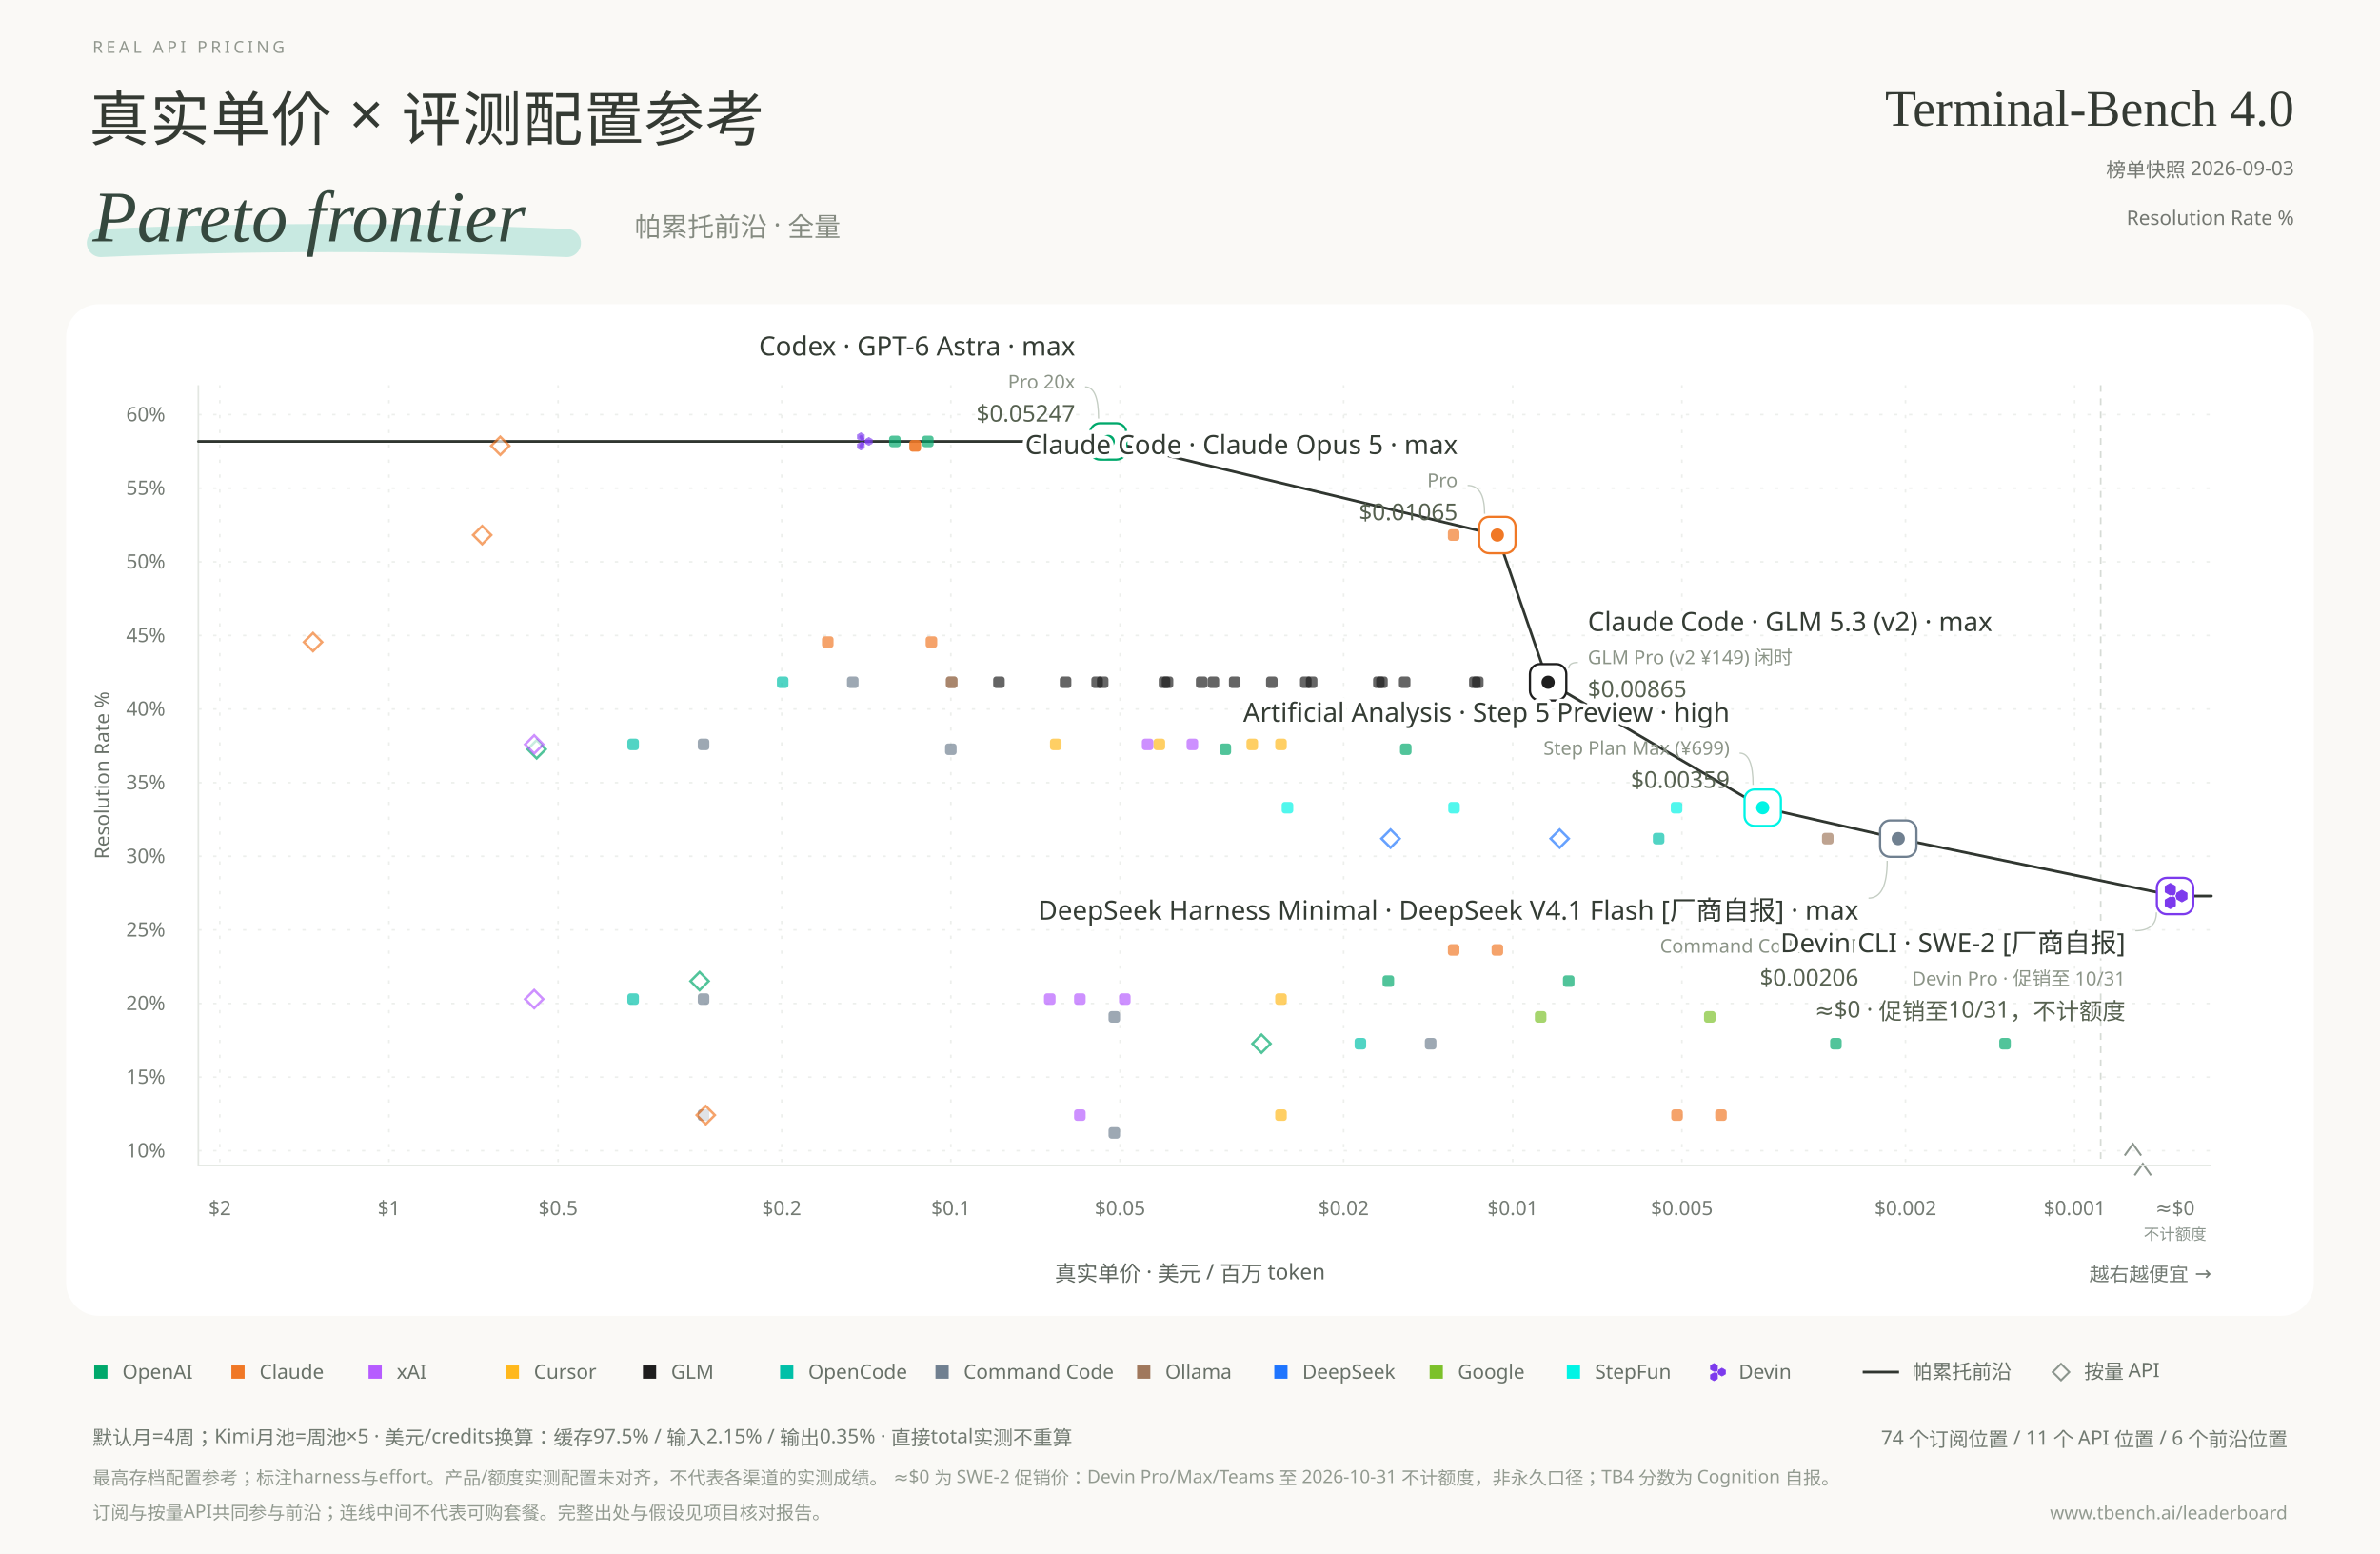
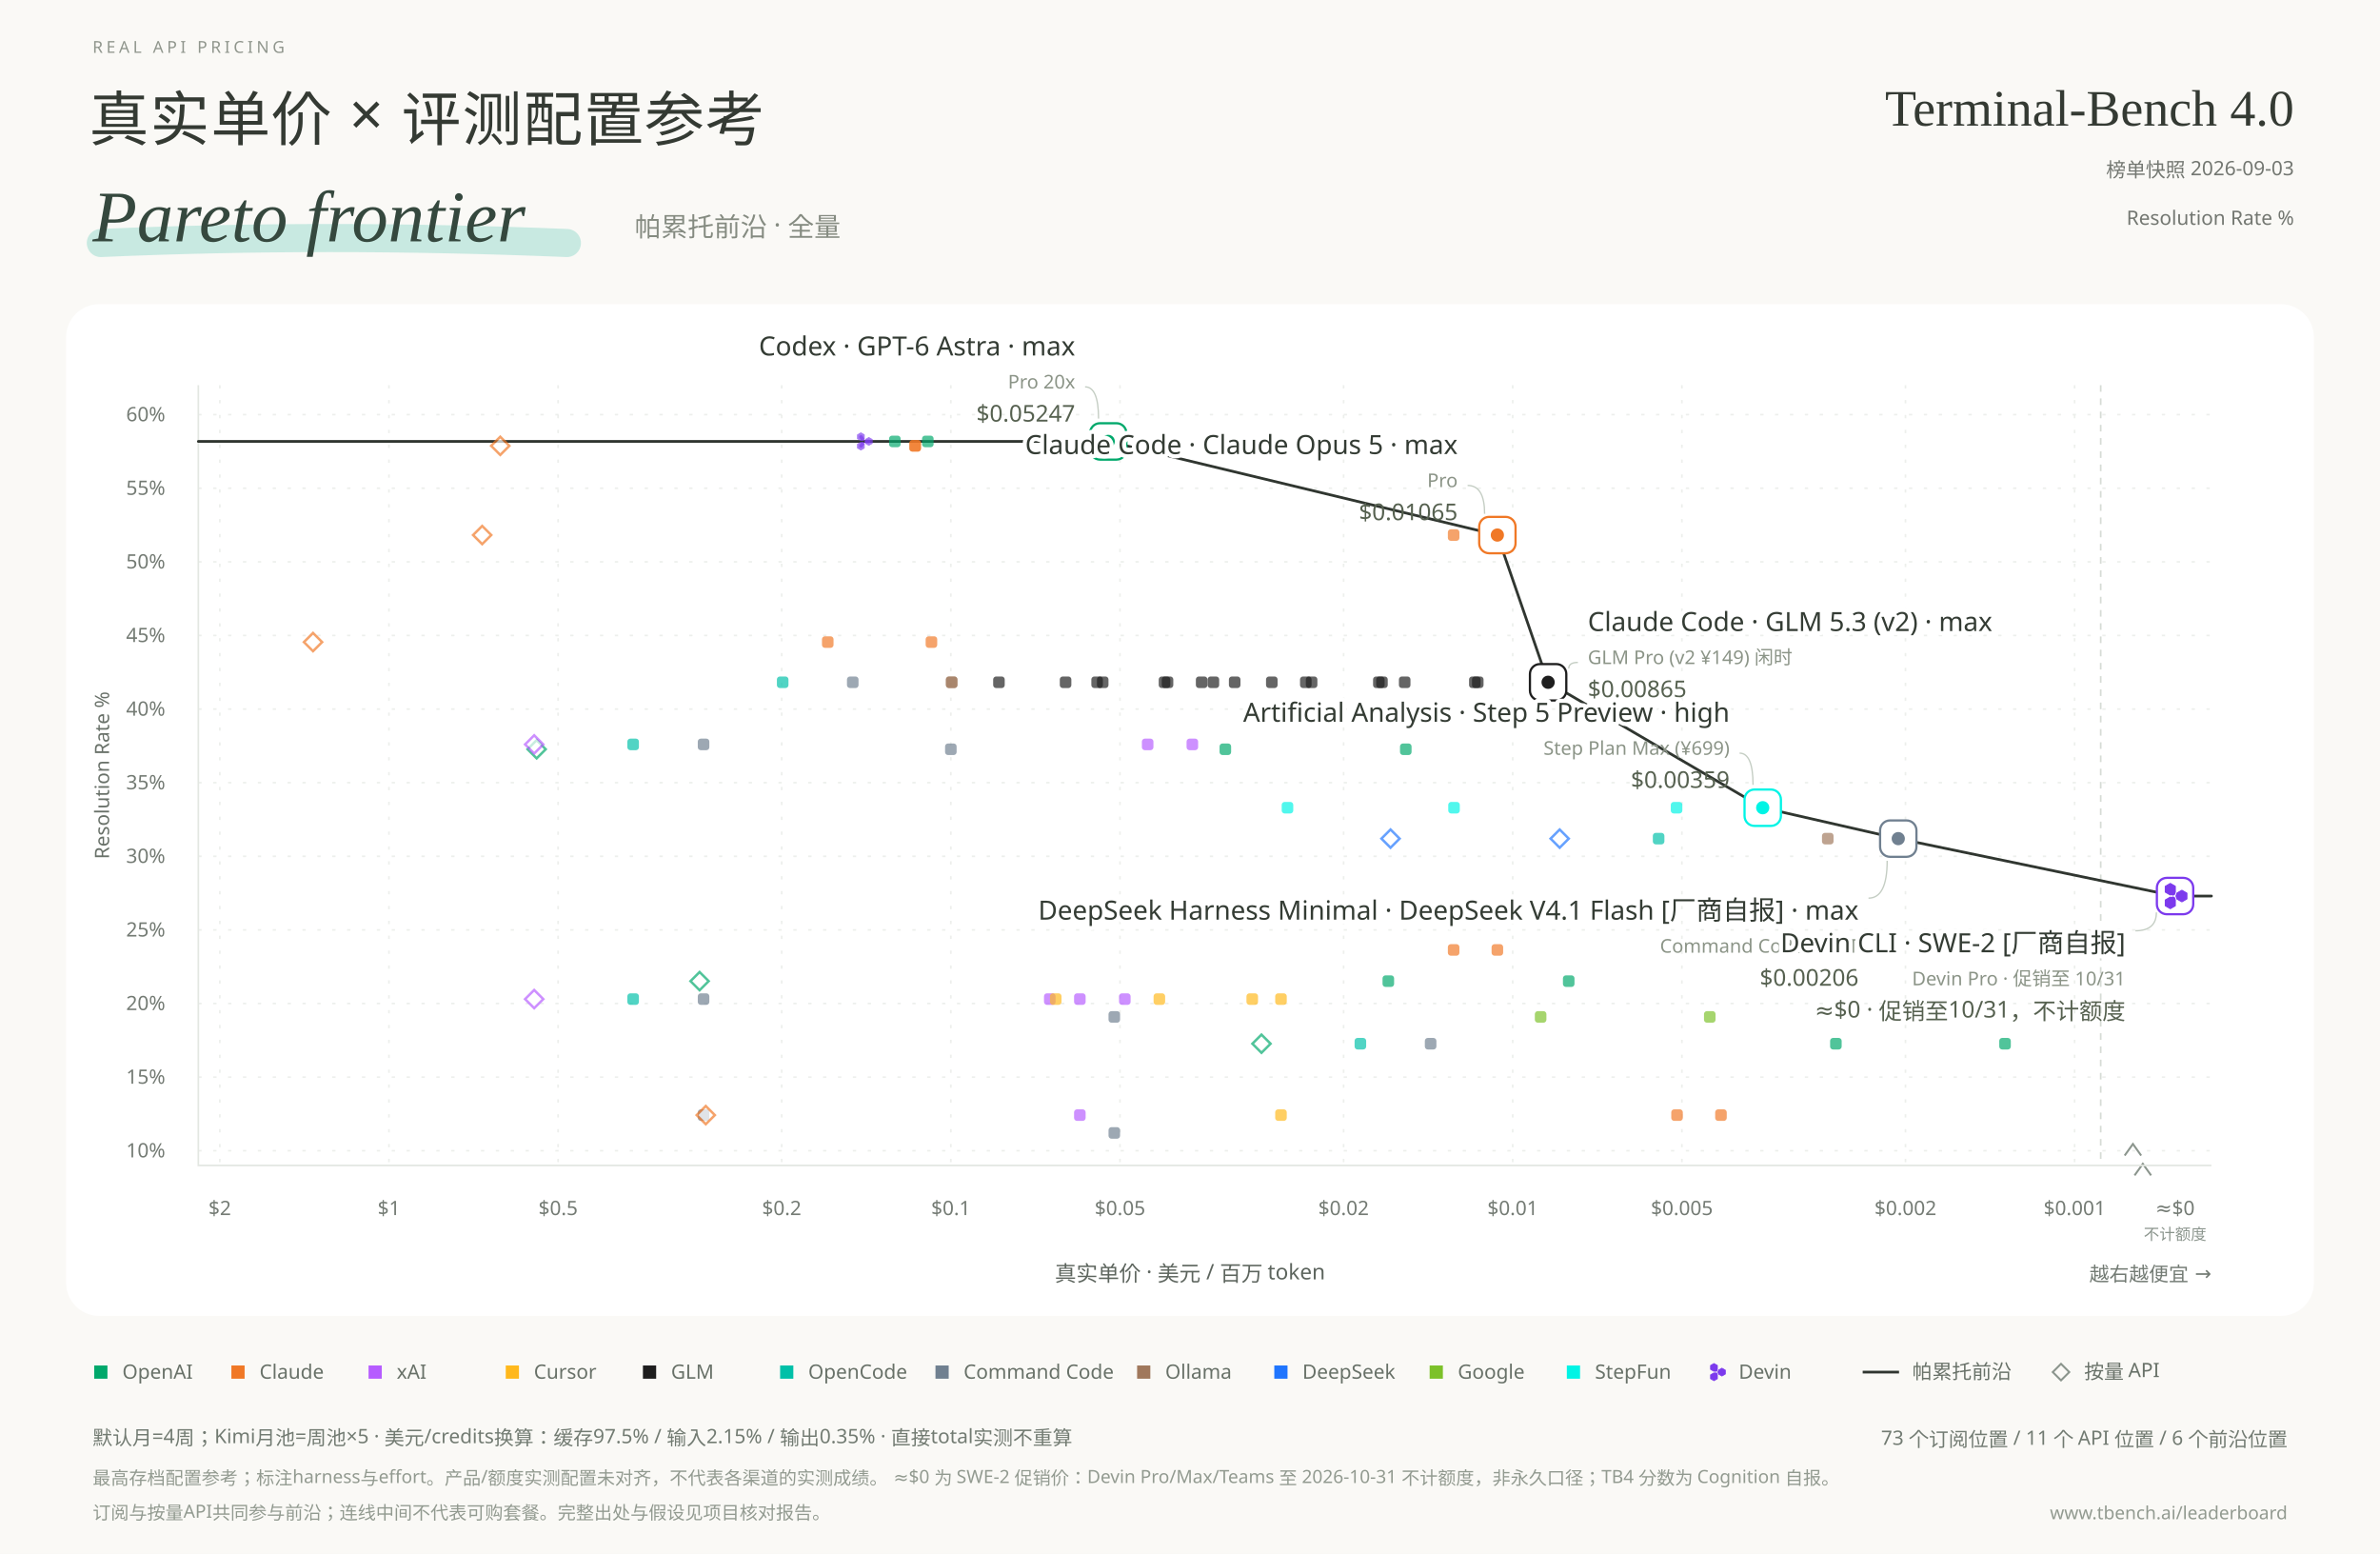
<svg xmlns="http://www.w3.org/2000/svg" width="1440" height="940" viewBox="0 0 1440 940" role="img" aria-labelledby="title desc">
  <style>text{font-family:"Microsoft YaHei","Segoe UI",sans-serif} .serif{font-family:"Times New Roman",serif} .number{font-family:"Segoe UI",sans-serif;font-variant-numeric:tabular-nums} .label-name{paint-order:stroke;stroke:#fff;stroke-width:5px;stroke-linejoin:round} .point:hover{opacity:1}</style>
  <rect width="1440" height="940" fill="#FAF9F6" />
  <text x="56.000" y="32.000" font-size="10" fill="#90968D" text-anchor="start" font-weight="400" letter-spacing="2.1">REAL API PRICING</text>
  <text x="54.000" y="85.000" font-size="36" fill="#343A33" text-anchor="start" font-weight="300" letter-spacing=".8">真实单价 × 评测配置参考</text>
  <path d="M61 147 Q197 141 343 147" stroke="#9FDDD0" stroke-width="17" stroke-linecap="round" opacity=".55" fill="none" />
  <text x="56.000" y="146.000" font-size="44" fill="#35483E" text-anchor="start" font-weight="400" class="serif" font-style="italic">Pareto frontier</text>
  <text x="384.000" y="143.000" font-size="16" fill="#858B81" text-anchor="start" font-weight="300">帕累托前沿 · 全量</text>
  <text x="1388.000" y="76.000" font-size="31" fill="#343A33" text-anchor="end" font-weight="400" class="serif">Terminal-Bench 4.0</text>
  <text x="1388.000" y="107.000" font-size="12" fill="#737771" text-anchor="end" font-weight="400">榜单快照  2026-09-03</text>
  <text x="1388.000" y="136.000" font-size="12" fill="#737771" text-anchor="end" font-weight="400">Resolution Rate %</text>
  <rect x="40" y="184" width="1360" height="612" rx="20" fill="#FFFFFF" />
  <path d="M1255.232 233V705" stroke="#E8EBE7" stroke-dasharray="2 7" opacity=".8" />
  <text x="1255.232" y="735.000" font-size="12" fill="#747B74" text-anchor="middle" font-weight="400" class="number">$0.001</text>
  <path d="M1152.892 233V705" stroke="#E8EBE7" stroke-dasharray="2 7" opacity=".8" />
  <text x="1152.892" y="735.000" font-size="12" fill="#747B74" text-anchor="middle" font-weight="400" class="number">$0.002</text>
  <path d="M1017.606 233V705" stroke="#E8EBE7" stroke-dasharray="2 7" opacity=".8" />
  <text x="1017.606" y="735.000" font-size="12" fill="#747B74" text-anchor="middle" font-weight="400" class="number">$0.005</text>
  <path d="M915.266 233V705" stroke="#E8EBE7" stroke-dasharray="2 7" opacity=".8" />
  <text x="915.266" y="735.000" font-size="12" fill="#747B74" text-anchor="middle" font-weight="400" class="number">$0.01</text>
  <path d="M812.926 233V705" stroke="#E8EBE7" stroke-dasharray="2 7" opacity=".8" />
  <text x="812.926" y="735.000" font-size="12" fill="#747B74" text-anchor="middle" font-weight="400" class="number">$0.02</text>
  <path d="M677.640 233V705" stroke="#E8EBE7" stroke-dasharray="2 7" opacity=".8" />
  <text x="677.640" y="735.000" font-size="12" fill="#747B74" text-anchor="middle" font-weight="400" class="number">$0.05</text>
  <path d="M575.300 233V705" stroke="#E8EBE7" stroke-dasharray="2 7" opacity=".8" />
  <text x="575.300" y="735.000" font-size="12" fill="#747B74" text-anchor="middle" font-weight="400" class="number">$0.1</text>
  <path d="M472.960 233V705" stroke="#E8EBE7" stroke-dasharray="2 7" opacity=".8" />
  <text x="472.960" y="735.000" font-size="12" fill="#747B74" text-anchor="middle" font-weight="400" class="number">$0.2</text>
  <path d="M337.674 233V705" stroke="#E8EBE7" stroke-dasharray="2 7" opacity=".8" />
  <text x="337.674" y="735.000" font-size="12" fill="#747B74" text-anchor="middle" font-weight="400" class="number">$0.5</text>
  <path d="M235.334 233V705" stroke="#E8EBE7" stroke-dasharray="2 7" opacity=".8" />
  <text x="235.334" y="735.000" font-size="12" fill="#747B74" text-anchor="middle" font-weight="400" class="number">$1</text>
  <path d="M132.994 233V705" stroke="#E8EBE7" stroke-dasharray="2 7" opacity=".8" />
  <text x="132.994" y="735.000" font-size="12" fill="#747B74" text-anchor="middle" font-weight="400" class="number">$2</text>
  <path d="M1271.010 233V705" stroke="#D6DBD5" stroke-dasharray="4 4" />
  <path d="M1285.505 699l5 -7 5 7M1291.505 711l5 -7 5 7" stroke="#8B958D" stroke-width="1.2" fill="none" />
  <text x="1316.000" y="735.000" font-size="12" fill="#747B74" text-anchor="middle" font-weight="400" class="number">≈$0</text>
  <text x="1316.000" y="750.000" font-size="9.5" fill="#8B958D" text-anchor="middle" font-weight="400">不计额度</text>
  <path d="M120 696.094H1338" stroke="#E8EBE7" stroke-dasharray="2 7" opacity=".8" />
  <text x="100.000" y="700.094" font-size="12" fill="#747B74" text-anchor="end" font-weight="400" class="number">10%</text>
  <path d="M120 651.566H1338" stroke="#E8EBE7" stroke-dasharray="2 7" opacity=".8" />
  <text x="100.000" y="655.566" font-size="12" fill="#747B74" text-anchor="end" font-weight="400" class="number">15%</text>
  <path d="M120 607.038H1338" stroke="#E8EBE7" stroke-dasharray="2 7" opacity=".8" />
  <text x="100.000" y="611.038" font-size="12" fill="#747B74" text-anchor="end" font-weight="400" class="number">20%</text>
  <path d="M120 562.509H1338" stroke="#E8EBE7" stroke-dasharray="2 7" opacity=".8" />
  <text x="100.000" y="566.509" font-size="12" fill="#747B74" text-anchor="end" font-weight="400" class="number">25%</text>
  <path d="M120 517.981H1338" stroke="#E8EBE7" stroke-dasharray="2 7" opacity=".8" />
  <text x="100.000" y="521.981" font-size="12" fill="#747B74" text-anchor="end" font-weight="400" class="number">30%</text>
  <path d="M120 473.453H1338" stroke="#E8EBE7" stroke-dasharray="2 7" opacity=".8" />
  <text x="100.000" y="477.453" font-size="12" fill="#747B74" text-anchor="end" font-weight="400" class="number">35%</text>
  <path d="M120 428.925H1338" stroke="#E8EBE7" stroke-dasharray="2 7" opacity=".8" />
  <text x="100.000" y="432.925" font-size="12" fill="#747B74" text-anchor="end" font-weight="400" class="number">40%</text>
  <path d="M120 384.396H1338" stroke="#E8EBE7" stroke-dasharray="2 7" opacity=".8" />
  <text x="100.000" y="388.396" font-size="12" fill="#747B74" text-anchor="end" font-weight="400" class="number">45%</text>
  <path d="M120 339.868H1338" stroke="#E8EBE7" stroke-dasharray="2 7" opacity=".8" />
  <text x="100.000" y="343.868" font-size="12" fill="#747B74" text-anchor="end" font-weight="400" class="number">50%</text>
  <path d="M120 295.340H1338" stroke="#E8EBE7" stroke-dasharray="2 7" opacity=".8" />
  <text x="100.000" y="299.340" font-size="12" fill="#747B74" text-anchor="end" font-weight="400" class="number">55%</text>
  <path d="M120 250.811H1338" stroke="#E8EBE7" stroke-dasharray="2 7" opacity=".8" />
  <text x="100.000" y="254.811" font-size="12" fill="#747B74" text-anchor="end" font-weight="400" class="number">60%</text>
  <path d="M120 233V705H1338" fill="none" stroke="#E3E7E2" />
  <text x="66.000" y="469.000" font-size="12" fill="#697169" text-anchor="middle" font-weight="400" transform="rotate(-90 66 469.0)">Resolution Rate %</text>
  <text x="720.000" y="775.000" font-size="13" fill="#5D655E" text-anchor="middle" font-weight="400">真实单价 · 美元 / 百万 token</text>
  <text x="1338.000" y="775.000" font-size="12" fill="#737B74" text-anchor="end" font-weight="400">越右越便宜 →</text>
  <path id="frontier" d="M120.000,267.020 L670.521,267.020 L905.968,323.660 L936.679,412.716 L1066.519,488.592 L1148.528,507.294 L1316.000,542.026 L1338.000,542.026" fill="none" stroke="#303630" stroke-width="1.65" stroke-linecap="round" stroke-linejoin="round" />
  <g class="point" data-billing="subscription" data-frontier="false" data-price="0.03247" data-score="37.27" data-x="741.380" data-y="453.237" transform="translate(741.380 453.237)">
    <rect x="-3.5" y="-3.5" width="7" height="7" rx="1.8" fill="#00A86B" opacity=".68" />
  </g>
  <g class="point" data-billing="subscription" data-frontier="false" data-price="0.0155" data-score="37.27" data-x="850.560" data-y="453.237" transform="translate(850.560 453.237)">
    <rect x="-3.5" y="-3.5" width="7" height="7" rx="1.8" fill="#00A86B" opacity=".68" />
  </g>
  <g class="point" data-billing="subscription" data-frontier="false" data-price="0.00266" data-score="17.27" data-x="1110.787" data-y="631.350" transform="translate(1110.787 631.350)">
    <rect x="-3.5" y="-3.5" width="7" height="7" rx="1.8" fill="#00A86B" opacity=".68" />
  </g>
  <g class="point" data-billing="subscription" data-frontier="false" data-price="0.00133" data-score="17.27" data-x="1213.127" data-y="631.350" transform="translate(1213.127 631.350)">
    <rect x="-3.5" y="-3.5" width="7" height="7" rx="1.8" fill="#00A86B" opacity=".68" />
  </g>
  <g class="point" data-billing="subscription" data-frontier="false" data-price="0.12579" data-score="58.18" data-x="541.424" data-y="267.020" transform="translate(541.424 267.020)">
    <rect x="-3.5" y="-3.5" width="7" height="7" rx="1.8" fill="#00A86B" opacity=".68" />
  </g>
  <g class="point" data-billing="subscription" data-frontier="true" data-price="0.05247" data-score="58.18" data-x="670.521" data-y="267.020" transform="translate(670.521 267.020)">
    <rect x="-11" y="-11" width="22" height="22" rx="6" fill="#FFF" stroke="#00A86B" stroke-width="1.35" />
    <circle r="4" fill="#00A86B" />
  </g>
  <g class="point" data-billing="subscription" data-frontier="false" data-price="0.14265" data-score="58.18" data-x="522.853" data-y="267.020" transform="translate(522.853 267.020)">
    <path d="M0.11,-1.63 L-1.97,-0.43 L-4.05,-1.63 L-4.05,-4.03 L-1.97,-5.23 L0.11,-4.03Z M0.11,4.03 L-1.97,5.23 L-4.05,4.03 L-4.05,1.63 L-1.97,0.43 L0.11,1.63Z M4.91,1.20 L2.83,2.40 L0.75,1.20 L0.75,-1.20 L2.83,-2.40 L4.91,-1.20Z" fill="#7C3AED" opacity="0.68" stroke="#7C3AED" stroke-width="0.43" stroke-linejoin="round" />
    <path d="M-0.89,-1.27 L-1.87,-2.69 M-0.89,1.27 L-1.87,2.69 M1.27,0.00 L2.69,0.00" stroke="#7C3AED" stroke-width="2.16" stroke-linecap="round" opacity="0.68" fill="none" />
  </g>
  <g class="point" data-billing="subscription" data-frontier="false" data-price="0.00892" data-score="19.09" data-x="932.140" data-y="615.142" transform="translate(932.140 615.142)">
    <rect x="-3.5" y="-3.5" width="7" height="7" rx="1.8" fill="#7CC12A" opacity=".68" />
  </g>
  <g class="point" data-billing="subscription" data-frontier="false" data-price="0.00446" data-score="19.09" data-x="1034.480" data-y="615.142" transform="translate(1034.480 615.142)">
    <rect x="-3.5" y="-3.5" width="7" height="7" rx="1.8" fill="#7CC12A" opacity=".68" />
  </g>
  <g class="point" data-billing="subscription" data-frontier="true" data-price="0.01065" data-score="51.82" data-x="905.968" data-y="323.660" transform="translate(905.968 323.660)">
    <rect x="-11" y="-11" width="22" height="22" rx="6" fill="#FFF" stroke="#F07826" stroke-width="1.35" />
    <circle r="4" fill="#F07826" />
  </g>
  <g class="point" data-billing="subscription" data-frontier="false" data-price="0.01274" data-score="51.82" data-x="879.512" data-y="323.660" transform="translate(879.512 323.660)">
    <rect x="-3.5" y="-3.5" width="7" height="7" rx="1.8" fill="#F07826" opacity=".68" />
  </g>
  <g class="point" data-billing="subscription" data-frontier="false" data-price="0.11574" data-score="57.88" data-x="553.718" data-y="269.691" transform="translate(553.718 269.691)">
    <rect x="-3.5" y="-3.5" width="7" height="7" rx="1.8" fill="#F07826" opacity=".68" />
  </g>
  <g class="point" data-billing="subscription" data-frontier="false" data-price="0.05894" data-score="20.3" data-x="653.353" data-y="604.366" transform="translate(653.353 604.366)">
    <rect x="-3.5" y="-3.5" width="7" height="7" rx="1.8" fill="#B65CFF" opacity=".68" />
  </g>
  <g class="point" data-billing="subscription" data-frontier="false" data-price="0.04902" data-score="20.3" data-x="680.563" data-y="604.366" transform="translate(680.563 604.366)">
    <rect x="-3.5" y="-3.5" width="7" height="7" rx="1.8" fill="#B65CFF" opacity=".68" />
  </g>
  <g class="point" data-billing="subscription" data-frontier="false" data-price="0.06667" data-score="20.3" data-x="635.158" data-y="604.366" transform="translate(635.158 604.366)">
    <rect x="-3.5" y="-3.5" width="7" height="7" rx="1.8" fill="#B65CFF" opacity=".68" />
  </g>
  <g class="point" data-billing="subscription" data-frontier="false" data-price="0.04464" data-score="37.6" data-x="694.382" data-y="450.298" transform="translate(694.382 450.298)">
    <rect x="-3.5" y="-3.5" width="7" height="7" rx="1.8" fill="#B65CFF" opacity=".68" />
  </g>
  <g class="point" data-billing="subscription" data-frontier="false" data-price="0.03717" data-score="37.6" data-x="721.420" data-y="450.298" transform="translate(721.420 450.298)">
    <rect x="-3.5" y="-3.5" width="7" height="7" rx="1.8" fill="#B65CFF" opacity=".68" />
  </g>
-   <g class="point" data-billing="subscription" data-frontier="false" data-price="0.02585" data-score="37.6" data-x="775.044" data-y="450.298" transform="translate(775.044 450.298)">
-     <rect x="-3.5" y="-3.5" width="7" height="7" rx="1.8" fill="#FFB81C" opacity=".68" />
-   </g>
-   <g class="point" data-billing="subscription" data-frontier="false" data-price="0.06506" data-score="37.6" data-x="638.767" data-y="450.298" transform="translate(638.767 450.298)">
-     <rect x="-3.5" y="-3.5" width="7" height="7" rx="1.8" fill="#FFB81C" opacity=".68" />
-   </g>
-   <g class="point" data-billing="subscription" data-frontier="false" data-price="0.04255" data-score="37.6" data-x="701.462" data-y="450.298" transform="translate(701.462 450.298)">
-     <rect x="-3.5" y="-3.5" width="7" height="7" rx="1.8" fill="#FFB81C" opacity=".68" />
-   </g>
-   <g class="point" data-billing="subscription" data-frontier="false" data-price="0.02908" data-score="37.6" data-x="757.660" data-y="450.298" transform="translate(757.660 450.298)">
+   <g class="point" data-billing="subscription" data-frontier="false" data-price="0.02585" data-score="20.3" data-x="775.044" data-y="604.366" transform="translate(775.044 604.366)">
+     <rect x="-3.5" y="-3.5" width="7" height="7" rx="1.8" fill="#FFB81C" opacity=".68" />
+   </g>
+   <g class="point" data-billing="subscription" data-frontier="false" data-price="0.06506" data-score="20.3" data-x="638.767" data-y="604.366" transform="translate(638.767 604.366)">
+     <rect x="-3.5" y="-3.5" width="7" height="7" rx="1.8" fill="#FFB81C" opacity=".68" />
+   </g>
+   <g class="point" data-billing="subscription" data-frontier="false" data-price="0.04255" data-score="20.3" data-x="701.462" data-y="604.366" transform="translate(701.462 604.366)">
+     <rect x="-3.5" y="-3.5" width="7" height="7" rx="1.8" fill="#FFB81C" opacity=".68" />
+   </g>
+   <g class="point" data-billing="subscription" data-frontier="false" data-price="0.02908" data-score="20.3" data-x="757.660" data-y="604.366" transform="translate(757.660 604.366)">
    <rect x="-3.5" y="-3.5" width="7" height="7" rx="1.8" fill="#FFB81C" opacity=".68" />
  </g>
  <g class="point" data-billing="subscription" data-frontier="false" data-price="0.08211" data-score="41.82" data-x="604.403" data-y="412.716" transform="translate(604.403 412.716)">
    <rect x="-3.5" y="-3.5" width="7" height="7" rx="1.8" fill="#1E1E1E" opacity=".68" />
  </g>
  <g class="point" data-billing="subscription" data-frontier="false" data-price="0.05491" data-score="41.82" data-x="663.810" data-y="412.716" transform="translate(663.810 412.716)">
    <rect x="-3.5" y="-3.5" width="7" height="7" rx="1.8" fill="#1E1E1E" opacity=".68" />
  </g>
  <g class="point" data-billing="subscription" data-frontier="false" data-price="0.04115" data-score="41.82" data-x="706.401" data-y="412.716" transform="translate(706.401 412.716)">
    <rect x="-3.5" y="-3.5" width="7" height="7" rx="1.8" fill="#1E1E1E" opacity=".68" />
  </g>
  <g class="point" data-billing="subscription" data-frontier="false" data-price="0.0341" data-score="41.82" data-x="734.148" data-y="412.716" transform="translate(734.148 412.716)">
    <rect x="-3.5" y="-3.5" width="7" height="7" rx="1.8" fill="#1E1E1E" opacity=".68" />
  </g>
  <g class="point" data-billing="subscription" data-frontier="false" data-price="0.0228" data-score="41.82" data-x="793.581" data-y="412.716" transform="translate(793.581 412.716)">
    <rect x="-3.5" y="-3.5" width="7" height="7" rx="1.8" fill="#1E1E1E" opacity=".68" />
  </g>
  <g class="point" data-billing="subscription" data-frontier="false" data-price="0.01709" data-score="41.82" data-x="836.142" data-y="412.716" transform="translate(836.142 412.716)">
    <rect x="-3.5" y="-3.5" width="7" height="7" rx="1.8" fill="#1E1E1E" opacity=".68" />
  </g>
  <g class="point" data-billing="subscription" data-frontier="false" data-price="0.06249" data-score="41.82" data-x="644.718" data-y="412.716" transform="translate(644.718 412.716)">
    <rect x="-3.5" y="-3.5" width="7" height="7" rx="1.8" fill="#1E1E1E" opacity=".68" />
  </g>
  <g class="point" data-billing="subscription" data-frontier="false" data-price="0.04166" data-score="41.82" data-x="704.583" data-y="412.716" transform="translate(704.583 412.716)">
    <rect x="-3.5" y="-3.5" width="7" height="7" rx="1.8" fill="#1E1E1E" opacity=".68" />
  </g>
  <g class="point" data-billing="subscription" data-frontier="false" data-price="0.03125" data-score="41.82" data-x="747.034" data-y="412.716" transform="translate(747.034 412.716)">
    <rect x="-3.5" y="-3.5" width="7" height="7" rx="1.8" fill="#1E1E1E" opacity=".68" />
  </g>
  <g class="point" data-billing="subscription" data-frontier="false" data-price="0.01731" data-score="41.82" data-x="834.253" data-y="412.716" transform="translate(834.253 412.716)">
    <rect x="-3.5" y="-3.5" width="7" height="7" rx="1.8" fill="#1E1E1E" opacity=".68" />
  </g>
  <g class="point" data-billing="subscription" data-frontier="false" data-price="0.01154" data-score="41.82" data-x="894.118" data-y="412.716" transform="translate(894.118 412.716)">
    <rect x="-3.5" y="-3.5" width="7" height="7" rx="1.8" fill="#1E1E1E" opacity=".68" />
  </g>
  <g class="point" data-billing="subscription" data-frontier="true" data-price="0.00865" data-score="41.82" data-x="936.679" data-y="412.716" transform="translate(936.679 412.716)">
    <rect x="-11" y="-11" width="22" height="22" rx="6" fill="#FFF" stroke="#1E1E1E" stroke-width="1.35" />
    <circle r="4" fill="#1E1E1E" />
  </g>
  <g class="point" data-billing="subscription" data-frontier="false" data-price="0.05367" data-score="41.82" data-x="667.182" data-y="412.716" transform="translate(667.182 412.716)">
    <rect x="-3.5" y="-3.5" width="7" height="7" rx="1.8" fill="#1E1E1E" opacity=".68" />
  </g>
  <g class="point" data-billing="subscription" data-frontier="false" data-price="0.03578" data-score="41.82" data-x="727.047" data-y="412.716" transform="translate(727.047 412.716)">
    <rect x="-3.5" y="-3.5" width="7" height="7" rx="1.8" fill="#1E1E1E" opacity=".68" />
  </g>
  <g class="point" data-billing="subscription" data-frontier="false" data-price="0.02684" data-score="41.82" data-x="769.495" data-y="412.716" transform="translate(769.495 412.716)">
    <rect x="-3.5" y="-3.5" width="7" height="7" rx="1.8" fill="#1E1E1E" opacity=".68" />
  </g>
  <g class="point" data-billing="subscription" data-frontier="false" data-price="0.02335" data-score="41.82" data-x="790.061" data-y="412.716" transform="translate(790.061 412.716)">
    <rect x="-3.5" y="-3.5" width="7" height="7" rx="1.8" fill="#1E1E1E" opacity=".68" />
  </g>
  <g class="point" data-billing="subscription" data-frontier="false" data-price="0.01557" data-score="41.82" data-x="849.895" data-y="412.716" transform="translate(849.895 412.716)">
    <rect x="-3.5" y="-3.5" width="7" height="7" rx="1.8" fill="#1E1E1E" opacity=".68" />
  </g>
  <g class="point" data-billing="subscription" data-frontier="false" data-price="0.01168" data-score="41.82" data-x="892.338" data-y="412.716" transform="translate(892.338 412.716)">
    <rect x="-3.5" y="-3.5" width="7" height="7" rx="1.8" fill="#1E1E1E" opacity=".68" />
  </g>
  <g class="point" data-billing="subscription" data-frontier="false" data-price="0.36765" data-score="20.3" data-x="383.072" data-y="604.366" transform="translate(383.072 604.366)">
    <rect x="-3.5" y="-3.5" width="7" height="7" rx="1.8" fill="#00C0A8" opacity=".68" />
  </g>
  <g class="point" data-billing="subscription" data-frontier="false" data-price="0.36765" data-score="37.6" data-x="383.072" data-y="450.298" transform="translate(383.072 450.298)">
    <rect x="-3.5" y="-3.5" width="7" height="7" rx="1.8" fill="#00C0A8" opacity=".68" />
  </g>
  <g class="point" data-billing="subscription" data-frontier="false" data-price="0.01867" data-score="17.27" data-x="823.086" data-y="631.350" transform="translate(823.086 631.350)">
    <rect x="-3.5" y="-3.5" width="7" height="7" rx="1.8" fill="#00C0A8" opacity=".68" />
  </g>
  <g class="point" data-billing="subscription" data-frontier="false" data-price="0.1992" data-score="41.82" data-x="473.552" data-y="412.716" transform="translate(473.552 412.716)">
    <rect x="-3.5" y="-3.5" width="7" height="7" rx="1.8" fill="#00C0A8" opacity=".68" />
  </g>
  <g class="point" data-billing="subscription" data-frontier="false" data-price="0.0055" data-score="31.2" data-x="1003.534" data-y="507.294" transform="translate(1003.534 507.294)">
    <rect x="-3.5" y="-3.5" width="7" height="7" rx="1.8" fill="#00C0A8" opacity=".68" />
  </g>
  <g class="point" data-billing="subscription" data-frontier="false" data-price="0.1" data-score="37.27" data-x="575.300" data-y="453.237" transform="translate(575.300 453.237)">
    <rect x="-3.5" y="-3.5" width="7" height="7" rx="1.8" fill="#708090" opacity=".68" />
  </g>
  <g class="point" data-billing="subscription" data-frontier="true" data-price="0.00206" data-score="31.2" data-x="1148.528" data-y="507.294" transform="translate(1148.528 507.294)">
    <rect x="-11" y="-11" width="22" height="22" rx="6" fill="#FFF" stroke="#708090" stroke-width="1.35" />
    <circle r="4" fill="#708090" />
  </g>
  <g class="point" data-billing="subscription" data-frontier="false" data-price="0.05118" data-score="19.09" data-x="674.196" data-y="615.142" transform="translate(674.196 615.142)">
    <rect x="-3.5" y="-3.5" width="7" height="7" rx="1.8" fill="#708090" opacity=".68" />
  </g>
  <g class="point" data-billing="subscription" data-frontier="false" data-price="0.014" data-score="17.27" data-x="865.588" data-y="631.350" transform="translate(865.588 631.350)">
    <rect x="-3.5" y="-3.5" width="7" height="7" rx="1.8" fill="#708090" opacity=".68" />
  </g>
  <g class="point" data-billing="subscription" data-frontier="false" data-price="0.27548" data-score="37.6" data-x="425.685" data-y="450.298" transform="translate(425.685 450.298)">
    <rect x="-3.5" y="-3.5" width="7" height="7" rx="1.8" fill="#708090" opacity=".68" />
  </g>
  <g class="point" data-billing="subscription" data-frontier="false" data-price="0.14948" data-score="41.82" data-x="515.948" data-y="412.716" transform="translate(515.948 412.716)">
    <rect x="-3.5" y="-3.5" width="7" height="7" rx="1.8" fill="#708090" opacity=".68" />
  </g>
  <g class="point" data-billing="subscription" data-frontier="false" data-price="0.27548" data-score="12.42" data-x="425.685" data-y="674.543" transform="translate(425.685 674.543)">
    <rect x="-3.5" y="-3.5" width="7" height="7" rx="1.8" fill="#708090" opacity=".68" />
  </g>
  <g class="point" data-billing="subscription" data-frontier="false" data-price="0.27548" data-score="20.3" data-x="425.685" data-y="604.366" transform="translate(425.685 604.366)">
    <rect x="-3.5" y="-3.5" width="7" height="7" rx="1.8" fill="#708090" opacity=".68" />
  </g>
  <g class="point" data-billing="subscription" data-frontier="false" data-price="0.05118" data-score="11.21" data-x="674.196" data-y="685.318" transform="translate(674.196 685.318)">
    <rect x="-3.5" y="-3.5" width="7" height="7" rx="1.8" fill="#708090" opacity=".68" />
  </g>
  <g class="point" data-billing="subscription" data-frontier="false" data-price="0.00275" data-score="31.2" data-x="1105.874" data-y="507.294" transform="translate(1105.874 507.294)">
    <rect x="-3.5" y="-3.5" width="7" height="7" rx="1.8" fill="#A0785C" opacity=".68" />
  </g>
  <g class="point" data-billing="subscription" data-frontier="false" data-price="0.09965" data-score="41.82" data-x="575.818" data-y="412.716" transform="translate(575.818 412.716)">
    <rect x="-3.5" y="-3.5" width="7" height="7" rx="1.8" fill="#A0785C" opacity=".68" />
  </g>
  <g class="point" data-billing="subscription" data-frontier="false" data-price="0.09967" data-score="41.82" data-x="575.788" data-y="412.716" transform="translate(575.788 412.716)">
    <rect x="-3.5" y="-3.5" width="7" height="7" rx="1.8" fill="#A0785C" opacity=".68" />
  </g>
  <g class="point" data-billing="subscription" data-frontier="false" data-price="0.02517" data-score="33.3" data-x="778.980" data-y="488.592" transform="translate(778.980 488.592)">
    <rect x="-3.5" y="-3.5" width="7" height="7" rx="1.8" fill="#00F4E5" opacity=".68" />
  </g>
  <g class="point" data-billing="subscription" data-frontier="false" data-price="0.01272" data-score="33.3" data-x="879.744" data-y="488.592" transform="translate(879.744 488.592)">
    <rect x="-3.5" y="-3.5" width="7" height="7" rx="1.8" fill="#00F4E5" opacity=".68" />
  </g>
  <g class="point" data-billing="subscription" data-frontier="false" data-price="0.00511" data-score="33.3" data-x="1014.393" data-y="488.592" transform="translate(1014.393 488.592)">
    <rect x="-3.5" y="-3.5" width="7" height="7" rx="1.8" fill="#00F4E5" opacity=".68" />
  </g>
  <g class="point" data-billing="subscription" data-frontier="true" data-price="0.00359" data-score="33.3" data-x="1066.519" data-y="488.592" transform="translate(1066.519 488.592)">
    <rect x="-11" y="-11" width="22" height="22" rx="6" fill="#FFF" stroke="#00F4E5" stroke-width="1.35" />
    <circle r="4" fill="#00F4E5" />
  </g>
  <g class="point" data-billing="subscription" data-frontier="false" data-price="0.01665" data-score="21.52" data-x="839.993" data-y="593.501" transform="translate(839.993 593.501)">
    <rect x="-3.5" y="-3.5" width="7" height="7" rx="1.8" fill="#00A86B" opacity=".68" />
  </g>
  <g class="point" data-billing="subscription" data-frontier="false" data-price="0.00795" data-score="21.52" data-x="949.138" data-y="593.501" transform="translate(949.138 593.501)">
    <rect x="-3.5" y="-3.5" width="7" height="7" rx="1.8" fill="#00A86B" opacity=".68" />
  </g>
  <g class="point" data-billing="subscription" data-frontier="false" data-price="0.00426" data-score="12.42" data-x="1041.254" data-y="674.543" transform="translate(1041.254 674.543)">
    <rect x="-3.5" y="-3.5" width="7" height="7" rx="1.8" fill="#F07826" opacity=".68" />
  </g>
  <g class="point" data-billing="subscription" data-frontier="false" data-price="0.01065" data-score="23.64" data-x="905.968" data-y="574.621" transform="translate(905.968 574.621)">
    <rect x="-3.5" y="-3.5" width="7" height="7" rx="1.8" fill="#F07826" opacity=".68" />
  </g>
  <g class="point" data-billing="subscription" data-frontier="false" data-price="0.0051" data-score="12.42" data-x="1014.682" data-y="674.543" transform="translate(1014.682 674.543)">
    <rect x="-3.5" y="-3.5" width="7" height="7" rx="1.8" fill="#F07826" opacity=".68" />
  </g>
  <g class="point" data-billing="subscription" data-frontier="false" data-price="0.01274" data-score="23.64" data-x="879.512" data-y="574.621" transform="translate(879.512 574.621)">
    <rect x="-3.5" y="-3.5" width="7" height="7" rx="1.8" fill="#F07826" opacity=".68" />
  </g>
  <g class="point" data-billing="subscription" data-frontier="false" data-price="0.1656" data-score="44.55" data-x="500.827" data-y="388.404" transform="translate(500.827 388.404)">
    <rect x="-3.5" y="-3.5" width="7" height="7" rx="1.8" fill="#F07826" opacity=".68" />
  </g>
  <g class="point" data-billing="subscription" data-frontier="false" data-price="0.10828" data-score="44.55" data-x="563.555" data-y="388.404" transform="translate(563.555 388.404)">
    <rect x="-3.5" y="-3.5" width="7" height="7" rx="1.8" fill="#F07826" opacity=".68" />
  </g>
  <g class="point" data-billing="subscription" data-frontier="false" data-price="0.11575" data-score="57.88" data-x="553.705" data-y="269.691" transform="translate(553.705 269.691)">
    <rect x="-3.5" y="-3.5" width="7" height="7" rx="1.8" fill="#F07826" opacity=".68" />
  </g>
  <g class="point" data-billing="subscription" data-frontier="false" data-price="0.10989" data-score="58.18" data-x="561.376" data-y="267.020" transform="translate(561.376 267.020)">
    <rect x="-3.5" y="-3.5" width="7" height="7" rx="1.8" fill="#00A86B" opacity=".68" />
-   </g>
-   <g class="point" data-billing="subscription" data-frontier="false" data-price="0.02585" data-score="20.3" data-x="775.044" data-y="604.366" transform="translate(775.044 604.366)">
-     <rect x="-3.5" y="-3.5" width="7" height="7" rx="1.8" fill="#FFB81C" opacity=".68" />
  </g>
  <g class="point" data-billing="subscription" data-frontier="false" data-price="0.02585" data-score="12.42" data-x="775.044" data-y="674.543" transform="translate(775.044 674.543)">
    <rect x="-3.5" y="-3.5" width="7" height="7" rx="1.8" fill="#FFB81C" opacity=".68" />
  </g>
  <g class="point" data-billing="subscription" data-frontier="false" data-price="0.05894" data-score="12.42" data-x="653.353" data-y="674.543" transform="translate(653.353 674.543)">
    <rect x="-3.5" y="-3.5" width="7" height="7" rx="1.8" fill="#B65CFF" opacity=".68" />
  </g>
  <g class="point" data-billing="subscription" data-frontier="true" data-price="0.0" data-score="27.3" data-x="1316.000" data-y="542.026" transform="translate(1316.000 542.026)">
    <rect x="-11" y="-11" width="22" height="22" rx="6" fill="#FFF" stroke="#7C3AED" stroke-width="1.35" />
    <path d="M0.16,-2.38 L-2.87,-0.63 L-5.90,-2.38 L-5.90,-5.88 L-2.87,-7.63 L0.16,-5.88Z M0.16,5.88 L-2.87,7.63 L-5.90,5.88 L-5.90,2.38 L-2.87,0.63 L0.16,2.38Z M7.16,1.75 L4.13,3.50 L1.10,1.75 L1.10,-1.75 L4.13,-3.50 L7.16,-1.75Z" fill="#7C3AED" opacity="1.0" stroke="#7C3AED" stroke-width="0.63" stroke-linejoin="round" />
    <path d="M-1.29,-1.86 L-2.73,-3.92 M-1.29,1.86 L-2.73,3.92 M1.86,0.00 L3.92,0.00" stroke="#7C3AED" stroke-width="3.15" stroke-linecap="round" opacity="1.0" fill="none" />
  </g>
  <g class="point" data-billing="metered" data-frontier="false" data-price="0.00825" data-score="31.2" data-x="943.669" data-y="507.294" transform="translate(943.669 507.294)">
    <path d="M0 -5.5L5.5 0 0 5.5 -5.5 0Z" fill="white" stroke="#1F75FE" stroke-width="1.5" opacity=".68" />
  </g>
  <g class="point" data-billing="metered" data-frontier="false" data-price="0.0165" data-score="31.2" data-x="841.329" data-y="507.294" transform="translate(841.329 507.294)">
    <path d="M0 -5.5L5.5 0 0 5.5 -5.5 0Z" fill="white" stroke="#1F75FE" stroke-width="1.5" opacity=".68" />
  </g>
  <g class="point" data-billing="metered" data-frontier="false" data-price="0.546" data-score="37.27" data-x="324.680" data-y="453.237" transform="translate(324.680 453.237)">
    <path d="M0 -5.5L5.5 0 0 5.5 -5.5 0Z" fill="white" stroke="#00A86B" stroke-width="1.5" opacity=".68" />
  </g>
  <g class="point" data-billing="metered" data-frontier="false" data-price="0.5515" data-score="20.3" data-x="323.200" data-y="604.366" transform="translate(323.200 604.366)">
    <path d="M0 -5.5L5.5 0 0 5.5 -5.5 0Z" fill="white" stroke="#B65CFF" stroke-width="1.5" opacity=".68" />
  </g>
  <g class="point" data-billing="metered" data-frontier="false" data-price="0.5515" data-score="37.6" data-x="323.200" data-y="450.298" transform="translate(323.200 450.298)">
    <path d="M0 -5.5L5.5 0 0 5.5 -5.5 0Z" fill="white" stroke="#B65CFF" stroke-width="1.5" opacity=".68" />
  </g>
  <g class="point" data-billing="metered" data-frontier="false" data-price="0.6825" data-score="51.82" data-x="291.734" data-y="323.660" transform="translate(291.734 323.660)">
    <path d="M0 -5.5L5.5 0 0 5.5 -5.5 0Z" fill="white" stroke="#F07826" stroke-width="1.5" opacity=".68" />
  </g>
  <g class="point" data-billing="metered" data-frontier="false" data-price="0.273" data-score="12.42" data-x="427.020" data-y="674.543" transform="translate(427.020 674.543)">
    <path d="M0 -5.5L5.5 0 0 5.5 -5.5 0Z" fill="white" stroke="#F07826" stroke-width="1.5" opacity=".68" />
  </g>
  <g class="point" data-billing="metered" data-frontier="false" data-price="1.365" data-score="44.55" data-x="189.394" data-y="388.404" transform="translate(189.394 388.404)">
    <path d="M0 -5.5L5.5 0 0 5.5 -5.5 0Z" fill="white" stroke="#F07826" stroke-width="1.5" opacity=".68" />
  </g>
  <g class="point" data-billing="metered" data-frontier="false" data-price="0.63375" data-score="57.88" data-x="302.675" data-y="269.691" transform="translate(302.675 269.691)">
    <path d="M0 -5.5L5.5 0 0 5.5 -5.5 0Z" fill="white" stroke="#F07826" stroke-width="1.5" opacity=".68" />
  </g>
  <g class="point" data-billing="metered" data-frontier="false" data-price="0.28" data-score="21.52" data-x="423.282" data-y="593.501" transform="translate(423.282 593.501)">
    <path d="M0 -5.5L5.5 0 0 5.5 -5.5 0Z" fill="white" stroke="#00A86B" stroke-width="1.5" opacity=".68" />
  </g>
  <g class="point" data-billing="metered" data-frontier="false" data-price="0.028" data-score="17.27" data-x="763.248" data-y="631.350" transform="translate(763.248 631.350)">
    <path d="M0 -5.5L5.5 0 0 5.5 -5.5 0Z" fill="white" stroke="#00A86B" stroke-width="1.5" opacity=".68" />
  </g>
  <g class="front-label" data-model="gpt-6-astra">
    <path d="M664.663,253.211Q664.663,234.020 656.521,234.020" stroke="#C4CDC3" stroke-width=".8" fill="none" />
    <text x="650.521" y="215.020" font-size="16" fill="#343C34" text-anchor="end" font-weight="400" class="label-name">Codex · GPT-6 Astra · max</text>
    <text x="650.521" y="235.020" font-size="11.5" fill="#8B9487" text-anchor="end" font-weight="400">Pro 20x</text>
    <text x="650.521" y="255.020" font-size="14" fill="#566150" text-anchor="end" font-weight="400" class="number">$0.05247</text>
  </g>
  <g class="front-label" data-model="claude-opus-5">
    <path d="M898.251,310.797Q898.251,293.660 887.968,293.660" stroke="#C4CDC3" stroke-width=".8" fill="none" />
    <text x="881.968" y="274.660" font-size="16" fill="#343C34" text-anchor="end" font-weight="400" class="label-name">Claude Code · Claude Opus 5 · max</text>
    <text x="881.968" y="294.660" font-size="11.5" fill="#8B9487" text-anchor="end" font-weight="400">Pro</text>
    <text x="881.968" y="314.660" font-size="14" fill="#566150" text-anchor="end" font-weight="400" class="number">$0.01065</text>
  </g>
  <g class="front-label" data-model="glm-5.3">
    <path d="M949.159,404.396Q949.159,400.716 954.679,400.716" stroke="#C4CDC3" stroke-width=".8" fill="none" />
    <text x="960.679" y="381.716" font-size="16" fill="#343C34" text-anchor="start" font-weight="400" class="label-name">Claude Code · GLM 5.3 (v2) · max</text>
    <text x="960.679" y="401.716" font-size="11.5" fill="#8B9487" text-anchor="start" font-weight="400">GLM Pro (v2 ¥149) 闲时</text>
    <text x="960.679" y="421.716" font-size="14" fill="#566150" text-anchor="start" font-weight="400" class="number">$0.00865</text>
  </g>
  <g class="front-label" data-model="step-5-preview">
    <path d="M1060.661,474.784Q1060.661,455.592 1052.519,455.592" stroke="#C4CDC3" stroke-width=".8" fill="none" />
    <text x="1046.519" y="436.592" font-size="16" fill="#343C34" text-anchor="end" font-weight="400" class="label-name">Artificial Analysis · Step 5 Preview · high</text>
    <text x="1046.519" y="456.592" font-size="11.5" fill="#8B9487" text-anchor="end" font-weight="400">Step Plan Max (¥699)</text>
    <text x="1046.519" y="476.592" font-size="14" fill="#566150" text-anchor="end" font-weight="400" class="number">$0.00359</text>
  </g>
  <g class="front-label" data-model="deepseek-v4.1-flash">
    <path d="M1141.820,520.711Q1141.820,543.294 1130.528,543.294" stroke="#C4CDC3" stroke-width=".8" fill="none" />
    <text x="1124.528" y="556.294" font-size="16" fill="#343C34" text-anchor="end" font-weight="400" class="label-name">DeepSeek Harness Minimal · DeepSeek V4.1 Flash [厂商自报] · max</text>
    <text x="1124.528" y="576.294" font-size="11.5" fill="#8B9487" text-anchor="end" font-weight="400">Command Code GOAT</text>
    <text x="1124.528" y="596.294" font-size="14" fill="#566150" text-anchor="end" font-weight="400" class="number">$0.00206</text>
  </g>
  <g class="front-label" data-model="swe-2">
    <path d="M1304.711,551.904Q1304.711,563.026 1292.000,563.026" stroke="#C4CDC3" stroke-width=".8" fill="none" />
    <text x="1286.000" y="576.026" font-size="16" fill="#343C34" text-anchor="end" font-weight="400" class="label-name">Devin CLI · SWE-2 [厂商自报]</text>
    <text x="1286.000" y="596.026" font-size="11.5" fill="#8B9487" text-anchor="end" font-weight="400">Devin Pro · 促销至 10/31</text>
    <text x="1286.000" y="616.026" font-size="14" fill="#566150" text-anchor="end" font-weight="400" class="number">≈$0 · 促销至10/31，不计额度</text>
  </g>
  <rect x="57" y="826" width="8" height="8" fill="#00A86B" />
  <text x="74.000" y="834.000" font-size="12" fill="#687168" text-anchor="start" font-weight="400">OpenAI</text>
  <rect x="140" y="826" width="8" height="8" fill="#F07826" />
  <text x="157.000" y="834.000" font-size="12" fill="#687168" text-anchor="start" font-weight="400">Claude</text>
  <rect x="223" y="826" width="8" height="8" fill="#B65CFF" />
  <text x="240.000" y="834.000" font-size="12" fill="#687168" text-anchor="start" font-weight="400">xAI</text>
  <rect x="306" y="826" width="8" height="8" fill="#FFB81C" />
  <text x="323.000" y="834.000" font-size="12" fill="#687168" text-anchor="start" font-weight="400">Cursor</text>
  <rect x="389" y="826" width="8" height="8" fill="#1E1E1E" />
  <text x="406.000" y="834.000" font-size="12" fill="#687168" text-anchor="start" font-weight="400">GLM</text>
  <rect x="472" y="826" width="8" height="8" fill="#00C0A8" />
  <text x="489.000" y="834.000" font-size="12" fill="#687168" text-anchor="start" font-weight="400">OpenCode</text>
  <rect x="566" y="826" width="8" height="8" fill="#708090" />
  <text x="583.000" y="834.000" font-size="12" fill="#687168" text-anchor="start" font-weight="400">Command Code</text>
  <rect x="688" y="826" width="8" height="8" fill="#A0785C" />
  <text x="705.000" y="834.000" font-size="12" fill="#687168" text-anchor="start" font-weight="400">Ollama</text>
  <rect x="771" y="826" width="8" height="8" fill="#1F75FE" />
  <text x="788.000" y="834.000" font-size="12" fill="#687168" text-anchor="start" font-weight="400">DeepSeek</text>
  <rect x="865" y="826" width="8" height="8" fill="#7CC12A" />
  <text x="882.000" y="834.000" font-size="12" fill="#687168" text-anchor="start" font-weight="400">Google</text>
  <rect x="948" y="826" width="8" height="8" fill="#00F4E5" />
  <text x="965.000" y="834.000" font-size="12" fill="#687168" text-anchor="start" font-weight="400">StepFun</text>
  <path d="M1039.11,828.37 L1037.03,829.57 L1034.95,828.37 L1034.95,825.97 L1037.03,824.77 L1039.11,825.97Z M1039.11,834.03 L1037.03,835.23 L1034.95,834.03 L1034.95,831.63 L1037.03,830.43 L1039.11,831.63Z M1043.91,831.20 L1041.83,832.40 L1039.75,831.20 L1039.75,828.80 L1041.83,827.60 L1043.91,828.80Z" fill="#7C3AED" opacity="1.0" stroke="#7C3AED" stroke-width="0.43" stroke-linejoin="round" />
  <path d="M1038.11,828.73 L1037.13,827.31 M1038.11,831.27 L1037.13,832.69 M1040.27,830.00 L1041.69,830.00" stroke="#7C3AED" stroke-width="2.16" stroke-linecap="round" opacity="1.0" fill="none" />
  <text x="1052.000" y="834.000" font-size="12" fill="#687168" text-anchor="start" font-weight="400">Devin</text>
  <path d="M1127 830h22" stroke="#303630" stroke-width="1.65" />
  <text x="1157.000" y="834.000" font-size="12" fill="#687168" text-anchor="start" font-weight="400">帕累托前沿</text>
  <path d="M1247 825l5 5-5 5-5-5Z" fill="none" stroke="#8B958D" stroke-width="1.2" />
  <text x="1261.000" y="834.000" font-size="12" fill="#687168" text-anchor="start" font-weight="400">按量 API</text>
  <text x="56.000" y="874.000" font-size="12" fill="#727B72" text-anchor="start" font-weight="400">默认月=4周；Kimi月池=周池×5 · 美元/credits换算：缓存97.5% / 输入2.15% / 输出0.35% · 直接total实测不重算</text>
-   <text x="1384.000" y="874.000" font-size="12" fill="#727B72" text-anchor="end" font-weight="400">74 个订阅位置 / 11 个 API 位置 / 6 个前沿位置</text>
+   <text x="1384.000" y="874.000" font-size="12" fill="#727B72" text-anchor="end" font-weight="400">73 个订阅位置 / 11 个 API 位置 / 6 个前沿位置</text>
  <text x="56.000" y="898.000" font-size="11" fill="#929A90" text-anchor="start" font-weight="400">最高存档配置参考；标注harness与effort。产品/额度实测配置未对齐，不代表各渠道的实测成绩。 ≈$0 为 SWE-2 促销价：Devin Pro/Max/Teams 至 2026-10-31 不计额度，非永久口径；TB4 分数为 Cognition 自报。</text>
  <text x="56.000" y="919.000" font-size="11" fill="#929A90" text-anchor="start" font-weight="400">订阅与按量API共同参与前沿；连线中间不代表可购套餐。完整出处与假设见项目核对报告。</text>
  <text x="1384.000" y="919.000" font-size="11" fill="#929A90" text-anchor="end" font-weight="400">www.tbench.ai/leaderboard</text>
</svg>
